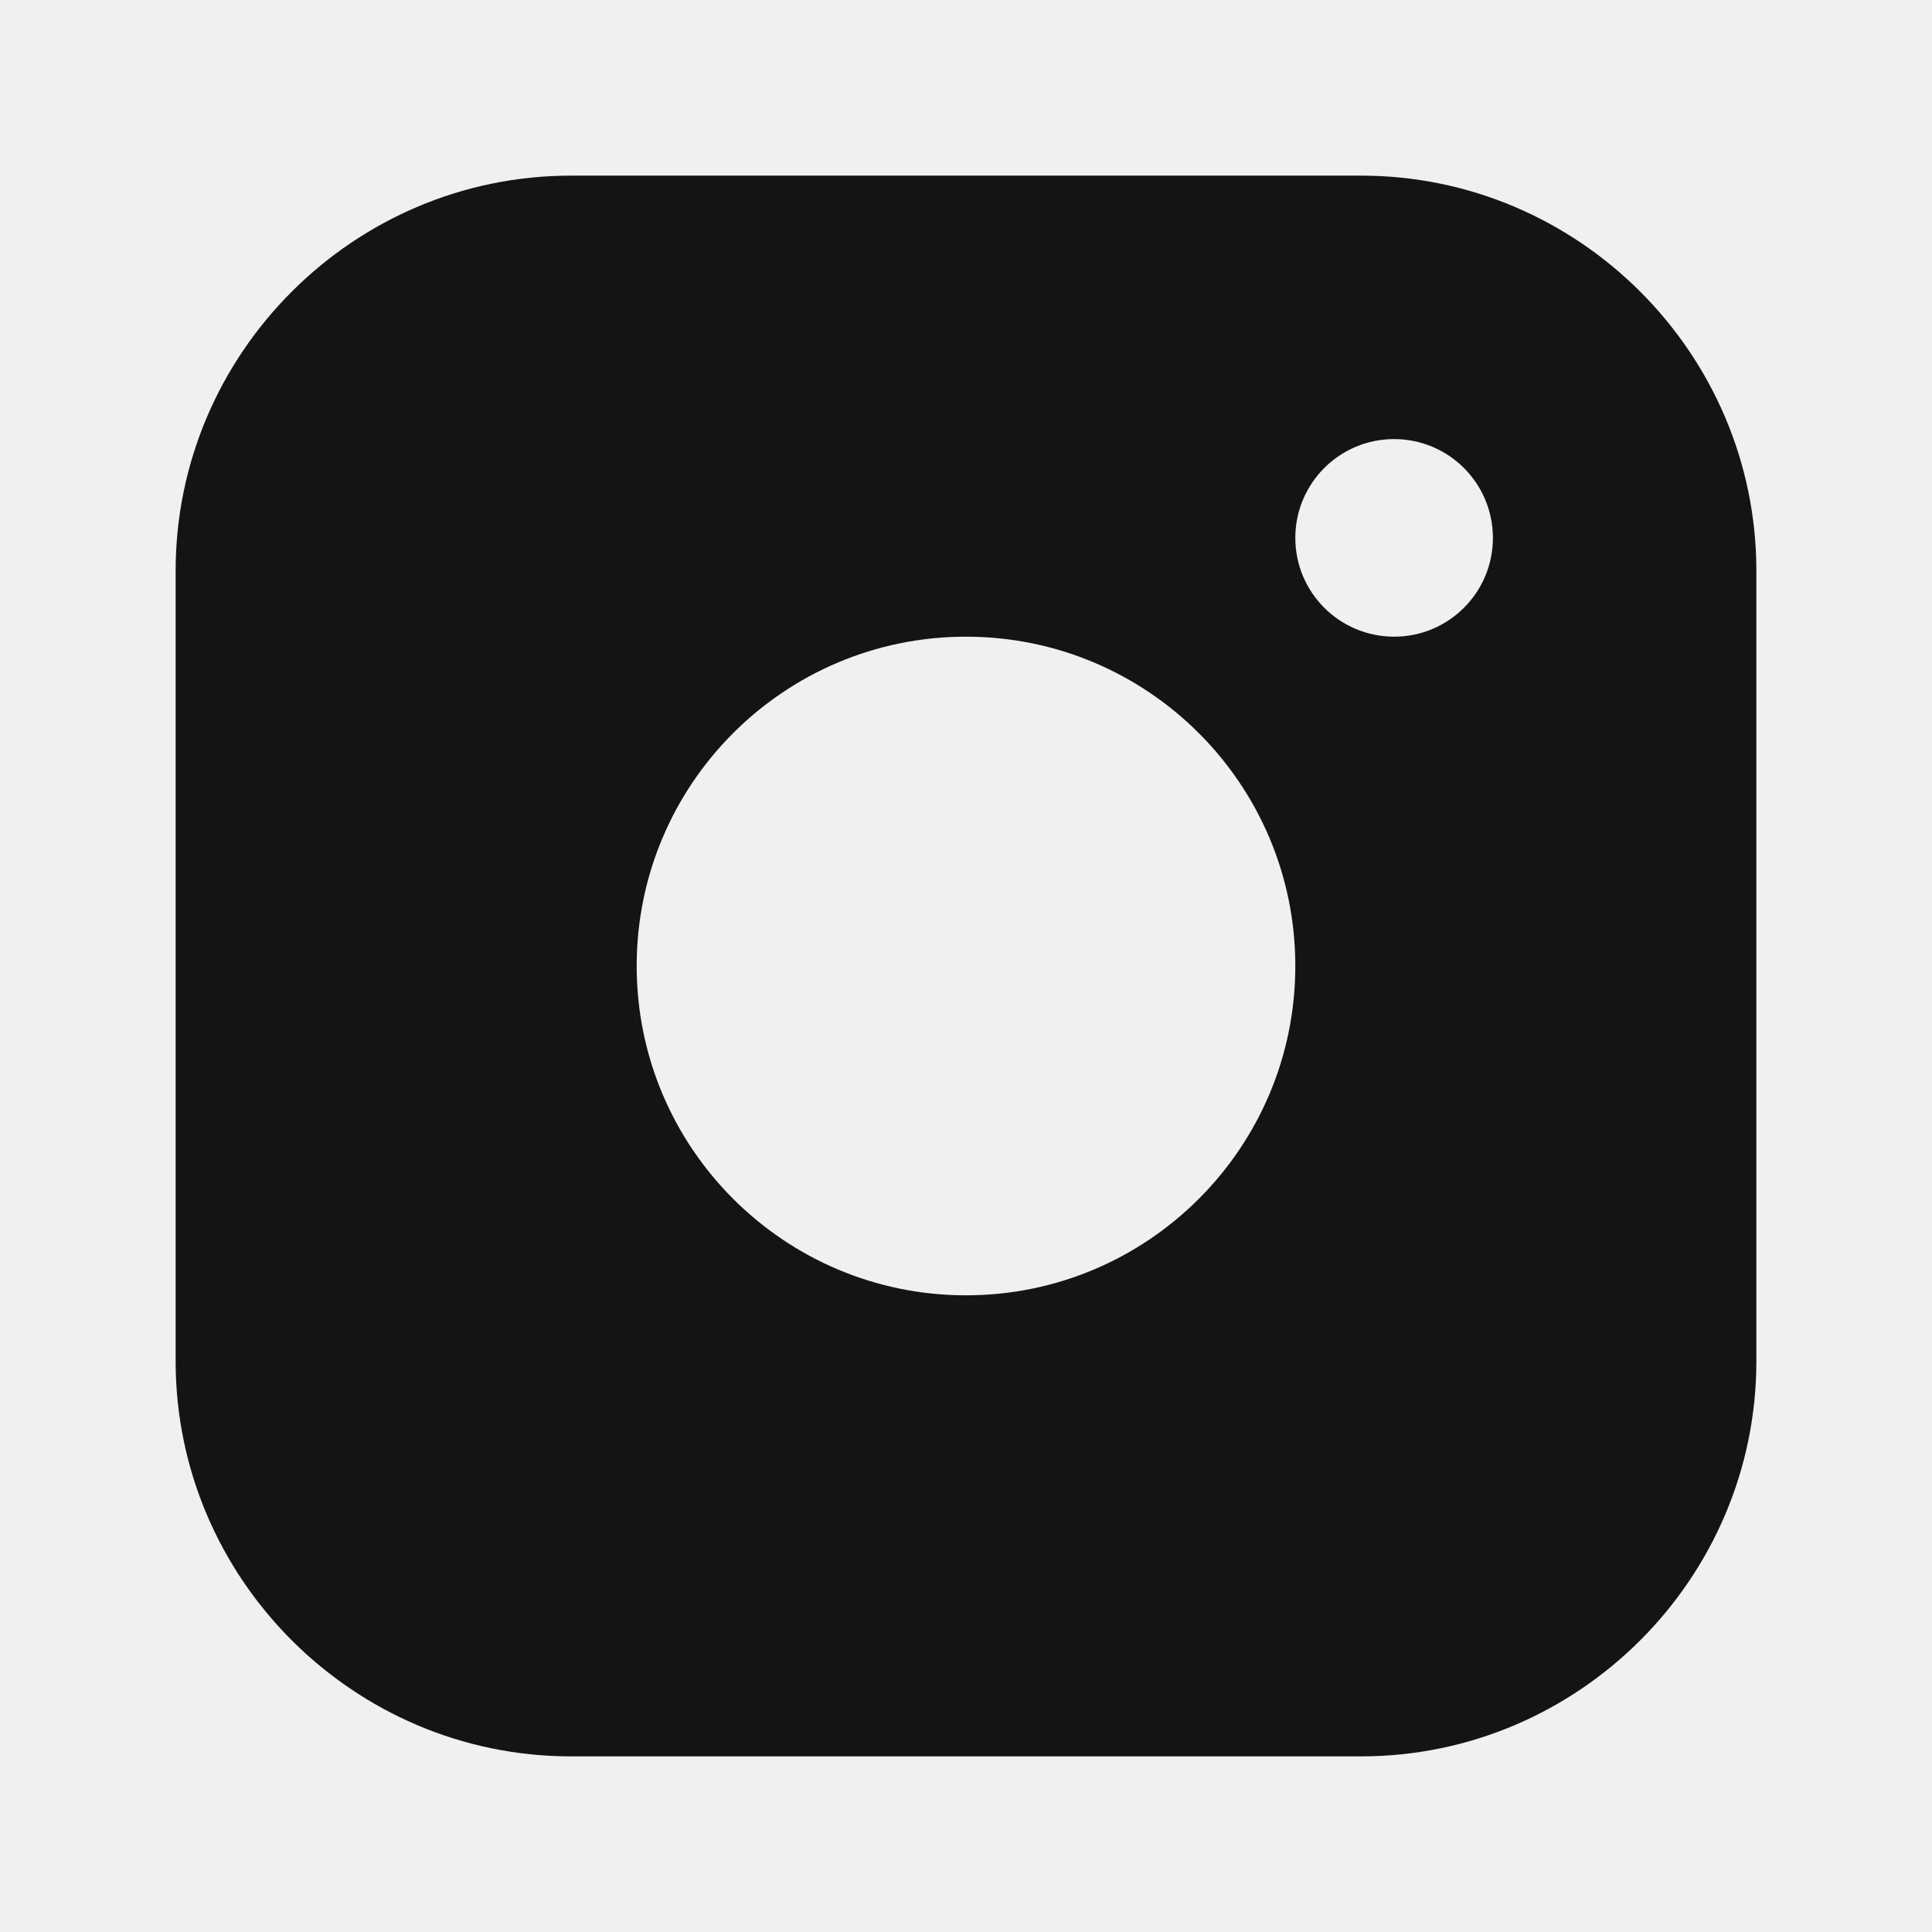
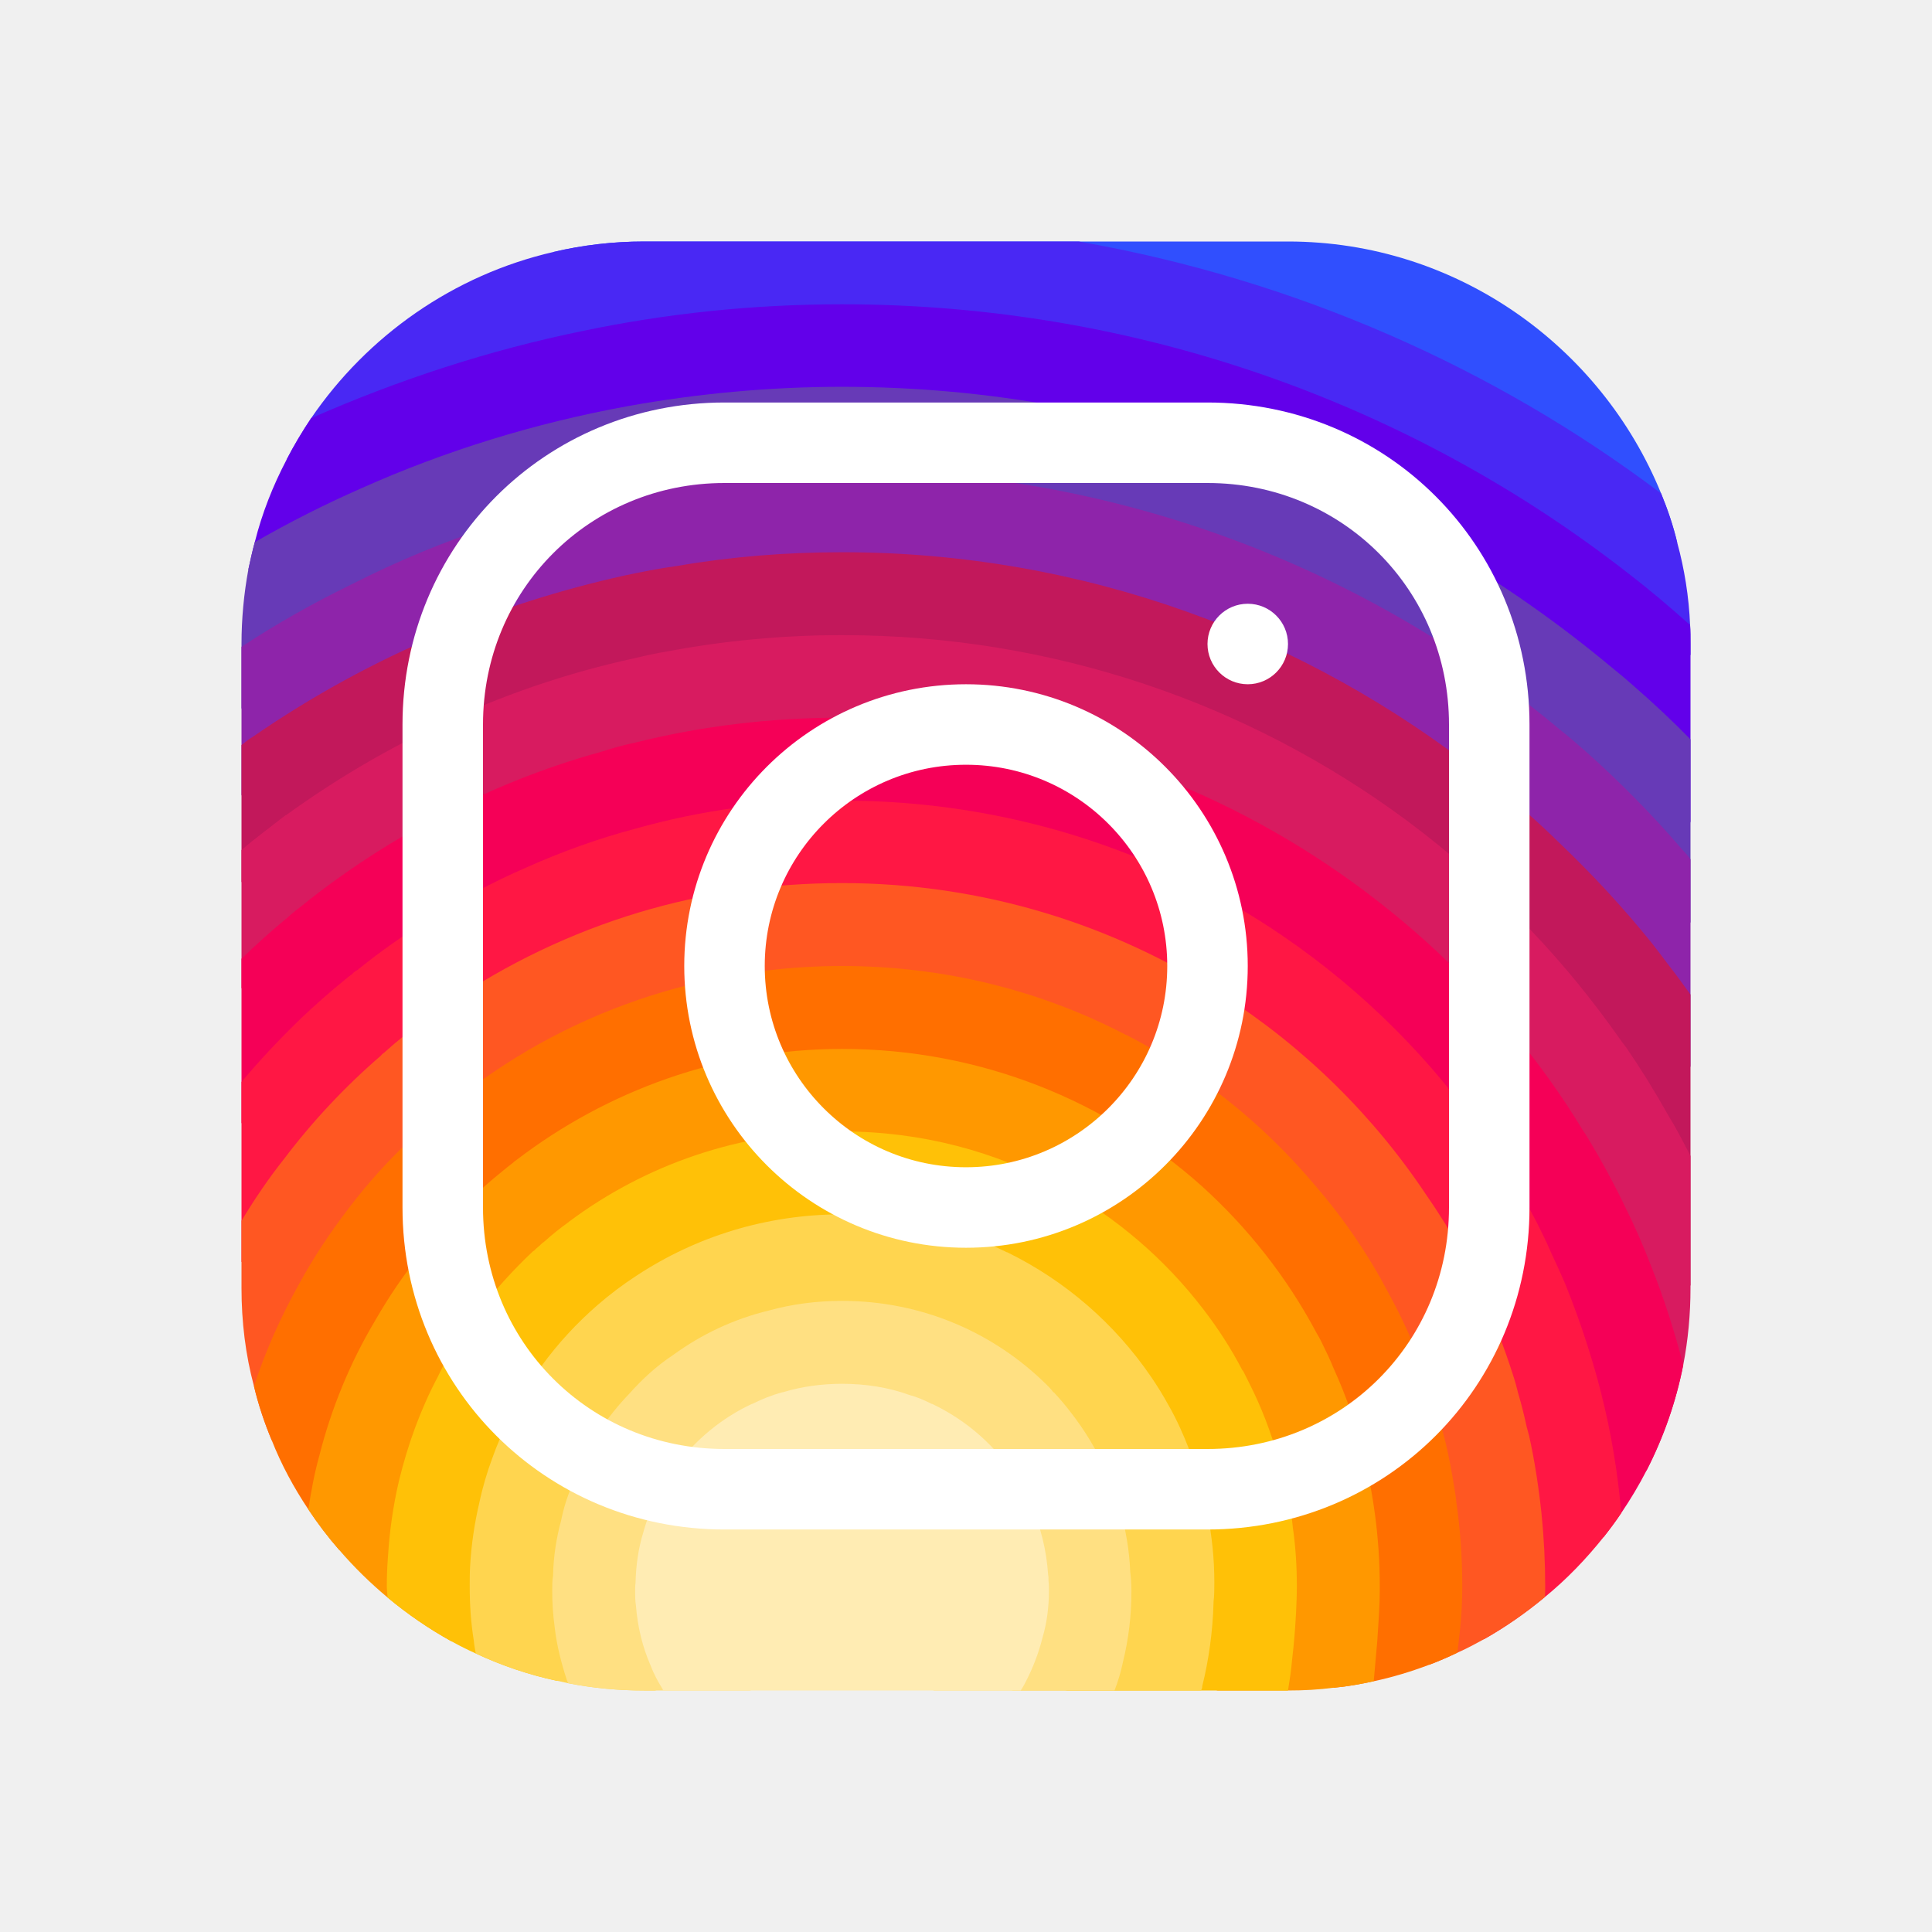
- <svg xmlns="http://www.w3.org/2000/svg" width="22" height="22" viewBox="0 0 22 22" fill="none">
-   <path fill-rule="evenodd" clip-rule="evenodd" d="M15.5 2H6.5C4.025 2 2 4.024 2 6.5V15.5C2 17.975 4.025 20 6.5 20H15.5C17.975 20 20 17.975 20 15.5V6.5C20 4.024 17.975 2 15.5 2ZM11 14.75C8.929 14.75 7.25 13.07 7.25 11C7.25 8.929 8.929 7.25 11 7.25C13.07 7.25 14.75 8.929 14.75 11C14.75 13.07 13.07 14.75 11 14.75ZM14.75 6.125C14.75 6.746 15.253 7.25 15.875 7.25C16.497 7.25 17 6.746 17 6.125C17 5.504 16.497 5 15.875 5C15.253 5 14.75 5.504 14.75 6.125Z" fill="#141414" />
+ <svg xmlns="http://www.w3.org/2000/svg" viewBox="0 0 48 48" width="48px" height="48px">
+   <path fill="#304ffe" d="M41.67,13.48c-0.4,0.26-0.97,0.5-1.21,0.77c-0.09,0.09-0.14,0.19-0.12,0.29v1.03l-0.3,1.01l-0.3,1l-0.33,1.1 l-0.68,2.25l-0.66,2.22l-0.5,1.67c0,0.26-0.01,0.52-0.03,0.77c-0.07,0.96-0.27,1.88-0.59,2.74c-0.19,0.53-0.42,1.04-0.7,1.52 c-0.1,0.19-0.22,0.38-0.34,0.56c-0.4,0.63-0.88,1.21-1.41,1.72c-0.41,0.41-0.86,0.79-1.35,1.11c0,0,0,0-0.01,0 c-0.08,0.07-0.17,0.13-0.27,0.18c-0.31,0.21-0.64,0.39-0.98,0.55c-0.23,0.12-0.46,0.22-0.7,0.31c-0.05,0.03-0.11,0.05-0.16,0.07 c-0.57,0.27-1.23,0.45-1.89,0.54c-0.04,0.01-0.07,0.01-0.11,0.02c-0.4,0.07-0.79,0.13-1.19,0.16c-0.18,0.02-0.37,0.03-0.55,0.03 l-0.71-0.04l-3.42-0.18c0-0.01-0.01,0-0.01,0l-1.72-0.09c-0.13,0-0.27,0-0.4-0.01c-0.54-0.02-1.06-0.08-1.58-0.19 c-0.01,0-0.01,0-0.01,0c-0.95-0.18-1.86-0.5-2.71-0.93c-0.47-0.24-0.93-0.51-1.36-0.82c-0.18-0.13-0.35-0.27-0.52-0.42 c-0.48-0.4-0.91-0.83-1.31-1.27c-0.06-0.06-0.11-0.12-0.16-0.18c-0.06-0.06-0.12-0.13-0.17-0.19c-0.38-0.48-0.7-0.97-0.96-1.49 c-0.24-0.46-0.43-0.95-0.58-1.49c-0.06-0.19-0.11-0.37-0.15-0.57c-0.01-0.01-0.02-0.03-0.02-0.05c-0.1-0.41-0.19-0.84-0.24-1.27 c-0.06-0.33-0.09-0.66-0.09-1c-0.02-0.13-0.02-0.27-0.02-0.4l1.91-2.95l1.87-2.88l0.85-1.31l0.77-1.18l0.26-0.41v-1.03 c0.02-0.23,0.03-0.47,0.02-0.69c-0.01-0.7-0.15-1.38-0.38-2.03c-0.22-0.69-0.53-1.34-0.85-1.94c-0.38-0.69-0.78-1.31-1.11-1.87 C14,7.4,13.66,6.73,13.75,6.26C14.47,6.09,15.23,6,16,6h16c4.18,0,7.78,2.6,9.27,6.26C41.43,12.65,41.57,13.06,41.67,13.48z" />
+   <path fill="#4928f4" d="M42,16v0.27l-1.38,0.8l-0.88,0.51l-0.97,0.56l-1.94,1.13l-1.9,1.1l-1.94,1.12l-0.77,0.45 c0,0.48-0.12,0.92-0.34,1.32c-0.31,0.58-0.83,1.06-1.49,1.47c-0.67,0.41-1.49,0.74-2.41,0.98c0,0,0-0.01-0.01,0 c-3.56,0.92-8.42,0.5-10.78-1.26c-0.66-0.49-1.12-1.09-1.32-1.78c-0.06-0.23-0.09-0.48-0.09-0.73v-7.19 c0.01-0.15-0.09-0.3-0.27-0.45c-0.54-0.43-1.81-0.84-3.23-1.25c-1.11-0.31-2.3-0.62-3.3-0.92c-0.79-0.24-1.46-0.48-1.86-0.71 c0.18-0.35,0.39-0.7,0.61-1.03c1.4-2.05,3.54-3.56,6.02-4.13C14.47,6.09,15.23,6,16,6h10.8c5.37,0.94,10.32,3.13,14.47,6.26 c0.16,0.39,0.3,0.8,0.4,1.22c0.18,0.66,0.29,1.34,0.32,2.05C42,15.68,42,15.84,42,16z" />
+   <path fill="#6200ea" d="M42,16v4.41l-0.22,0.68l-0.75,2.33l-0.78,2.4l-0.41,1.28l-0.38,1.19l-0.37,1.13l-0.36,1.12l-0.19,0.59 l-0.25,0.78c0,0.76-0.02,1.43-0.07,2c-0.01,0.06-0.02,0.12-0.02,0.18c-0.06,0.53-0.14,0.98-0.27,1.36 c-0.01,0.06-0.03,0.12-0.05,0.17c-0.26,0.72-0.65,1.18-1.23,1.48c-0.14,0.08-0.3,0.14-0.47,0.2c-0.53,0.18-1.2,0.27-2.02,0.32 c-0.6,0.04-1.29,0.05-2.07,0.05H31.4l-1.19-0.05L30,37.61l-2.17-0.09l-2.2-0.09l-7.25-0.3l-1.88-0.08h-0.26 c-0.78-0.01-1.45-0.06-2.03-0.14c-0.84-0.13-1.49-0.35-1.98-0.68c-0.7-0.45-1.11-1.11-1.35-2.03c-0.06-0.22-0.11-0.45-0.14-0.7 c-0.1-0.58-0.15-1.25-0.18-2c0-0.15,0-0.3-0.01-0.46c-0.01-0.01,0-0.01,0-0.01v-0.58c-0.01-0.29-0.01-0.59-0.01-0.9l0.05-1.61 l0.03-1.15l0.04-1.34v-0.19l0.07-2.46l0.07-2.46l0.07-2.31l0.06-2.27l0.02-0.6c0-0.31-1.05-0.49-2.22-0.64 c-0.93-0.12-1.95-0.23-2.56-0.37c0.05-0.23,0.1-0.46,0.16-0.68c0.18-0.72,0.45-1.4,0.79-2.05c0.18-0.35,0.39-0.7,0.61-1.03 c2.16-0.95,4.41-1.69,6.76-2.17c2.06-0.43,4.21-0.66,6.43-0.66c7.36,0,14.16,2.49,19.54,6.69c0.52,0.4,1.03,0.83,1.53,1.28 C42,15.68,42,15.84,42,16z" />
+   <path fill="#673ab7" d="M42,18.37v4.54l-0.55,1.06l-1.05,2.05l-0.56,1.08l-0.51,0.99l-0.22,0.43c0,0.31,0,0.61-0.02,0.9 c0,0.43-0.02,0.84-0.05,1.22c-0.04,0.45-0.1,0.86-0.16,1.24c-0.15,0.79-0.36,1.47-0.66,2.03c-0.04,0.07-0.08,0.14-0.12,0.2 c-0.11,0.18-0.24,0.35-0.38,0.51c-0.18,0.22-0.38,0.41-0.61,0.57c-0.34,0.26-0.74,0.47-1.2,0.63c-0.57,0.21-1.23,0.35-2.01,0.43 c-0.51,0.05-1.07,0.08-1.68,0.08l-0.42,0.02l-2.08,0.12h-0.01L27.5,36.6l-2.25,0.13l-3.1,0.18l-3.77,0.22l-0.55,0.03 c-0.51,0-0.99-0.03-1.45-0.09c-0.05-0.01-0.09-0.02-0.14-0.02c-0.68-0.11-1.3-0.29-1.86-0.54c-0.68-0.3-1.27-0.7-1.77-1.18 c-0.44-0.43-0.82-0.92-1.13-1.47c-0.07-0.13-0.14-0.25-0.2-0.39c-0.3-0.59-0.54-1.25-0.72-1.97c-0.03-0.12-0.06-0.25-0.08-0.38 c-0.06-0.23-0.11-0.47-0.14-0.72c-0.11-0.64-0.17-1.32-0.2-2.03v-0.01c-0.01-0.29-0.02-0.57-0.02-0.87l-0.49-1.17l-0.07-0.18 L9.5,25.99L8.75,24.2l-0.12-0.29l-0.72-1.73l-0.8-1.93c0,0,0,0-0.01,0L6.29,18.3L6,17.59V16c0-0.63,0.06-1.25,0.17-1.85 c0.05-0.23,0.1-0.46,0.16-0.68c0.85-0.49,1.74-0.94,2.65-1.34c2.08-0.93,4.31-1.62,6.62-2.04c1.72-0.31,3.51-0.48,5.32-0.48 c7.31,0,13.94,2.65,19.12,6.97c0.2,0.16,0.39,0.32,0.58,0.49C41.09,17.48,41.55,17.91,42,18.37z" />
+   <path fill="#8e24aa" d="M42,21.35v5.14l-0.57,1.19l-1.08,2.25l-0.01,0.03c0,0.43-0.02,0.82-0.05,1.17c-0.1,1.15-0.38,1.88-0.84,2.33 c-0.33,0.34-0.74,0.53-1.25,0.63c-0.03,0.01-0.07,0.01-0.1,0.02c-0.16,0.03-0.33,0.05-0.51,0.05c-0.62,0.06-1.35,0.02-2.19-0.04 c-0.09,0-0.19-0.01-0.29-0.02c-0.61-0.04-1.26-0.08-1.98-0.11c-0.39-0.01-0.8-0.02-1.22-0.02h-0.02l-1.01,0.08h-0.01l-2.27,0.16 l-2.59,0.2l-0.38,0.03l-3.03,0.22l-1.57,0.12l-1.55,0.11c-0.27,0-0.53,0-0.79-0.01c0,0-0.01-0.01-0.01,0 c-1.13-0.02-2.14-0.09-3.04-0.26c-0.83-0.14-1.56-0.36-2.18-0.69c-0.64-0.31-1.17-0.75-1.6-1.31c-0.41-0.55-0.71-1.24-0.9-2.07 c0-0.01,0-0.01,0-0.01c-0.14-0.67-0.22-1.45-0.22-2.33l-0.15-0.27L9.7,26.35l-0.13-0.22L9.5,25.99l-0.93-1.65l-0.46-0.83 l-0.58-1.03l-1-1.79L6,19.75v-3.68c0.88-0.58,1.79-1.09,2.73-1.55c1.14-0.58,2.32-1.07,3.55-1.47c1.34-0.44,2.74-0.79,4.17-1.02 c1.45-0.24,2.94-0.36,4.47-0.36c6.8,0,13.04,2.43,17.85,6.47c0.22,0.17,0.43,0.36,0.64,0.54c0.84,0.75,1.64,1.56,2.37,2.41 C41.86,21.18,41.94,21.26,42,21.35z" />
+   <path fill="#c2185b" d="M42,24.71v7.23c-0.24-0.14-0.57-0.31-0.98-0.49c-0.22-0.11-0.47-0.22-0.73-0.32 c-0.38-0.17-0.79-0.33-1.25-0.49c-0.1-0.04-0.2-0.07-0.31-0.1c-0.18-0.07-0.37-0.13-0.56-0.19c-0.59-0.18-1.24-0.35-1.92-0.5 c-0.26-0.05-0.53-0.1-0.8-0.14c-0.87-0.15-1.8-0.24-2.77-0.25c-0.08-0.01-0.17-0.01-0.25-0.01l-2.57,0.02l-3.5,0.02h-0.01 l-7.49,0.06c-2.38,0-3.84,0.57-4.72,0.8c0,0-0.01,0-0.01,0.01c-0.93,0.24-1.22,0.09-1.3-1.54c-0.02-0.45-0.03-1.03-0.03-1.74 l-0.56-0.43l-0.98-0.74l-0.6-0.46l-0.12-0.09L8.88,24.1l-0.25-0.19l-0.52-0.4l-0.96-0.72L6,21.91v-3.4 c0.1-0.08,0.19-0.15,0.29-0.21c1.45-1,3-1.85,4.64-2.54c1.46-0.62,3-1.11,4.58-1.46c0.43-0.09,0.87-0.18,1.32-0.24 c1.33-0.23,2.7-0.34,4.09-0.34c6.01,0,11.53,2.09,15.91,5.55c0.66,0.52,1.3,1.07,1.9,1.66c0.82,0.78,1.59,1.61,2.3,2.49 c0.14,0.18,0.28,0.36,0.42,0.55C41.64,24.21,41.82,24.46,42,24.71z" />
+   <path fill="#d81b60" d="M42,28.72V32c0,0.65-0.06,1.29-0.18,1.91c-0.18,0.92-0.49,1.8-0.91,2.62c-0.22,0.05-0.47,0.05-0.75,0.01 c-0.63-0.11-1.37-0.44-2.17-0.87c-0.04-0.01-0.08-0.03-0.11-0.05c-0.25-0.13-0.51-0.27-0.77-0.43c-0.53-0.29-1.09-0.61-1.65-0.91 c-0.12-0.06-0.24-0.12-0.35-0.18c-0.64-0.33-1.3-0.63-1.96-0.86c0,0,0,0-0.01,0c-0.14-0.05-0.29-0.1-0.44-0.14 c-0.57-0.16-1.15-0.26-1.71-0.26l-1.1-0.32l-4.87-1.41c0,0,0,0-0.01,0l-2.99-0.87h-0.01l-1.3-0.38c-3.76,0-6.07,1.6-7.19,0.99 c-0.44-0.23-0.7-0.81-0.79-1.95c-0.03-0.32-0.04-0.68-0.04-1.1l-1.17-0.57l-0.05-0.02h-0.01l-0.84-0.42L9.7,26.35l-0.07-0.03 l-0.17-0.09L7.5,25.28L6,24.55v-3.43c0.17-0.15,0.35-0.29,0.53-0.43c0.19-0.15,0.38-0.29,0.57-0.44c0.01,0,0.01,0,0.01,0 c1.18-0.85,2.43-1.6,3.76-2.22c1.55-0.74,3.2-1.31,4.91-1.68c0.25-0.06,0.51-0.12,0.77-0.16c1.42-0.27,2.88-0.41,4.37-0.41 c5.27,0,10.11,1.71,14.01,4.59c1.13,0.84,2.18,1.77,3.14,2.78c0.79,0.83,1.52,1.73,2.18,2.67c0.05,0.07,0.1,0.14,0.15,0.2 c0.37,0.54,0.71,1.09,1.03,1.66C41.64,28.02,41.82,28.37,42,28.72z" />
+   <path fill="#f50057" d="M41.82,33.91c-0.18,0.92-0.49,1.8-0.91,2.62c-0.19,0.37-0.4,0.72-0.63,1.06c-0.14,0.21-0.29,0.41-0.44,0.6 c-0.36-0.14-0.89-0.34-1.54-0.56c0,0,0,0,0-0.01c-0.49-0.17-1.05-0.35-1.65-0.52c-0.17-0.05-0.34-0.1-0.52-0.15 c-0.71-0.19-1.45-0.36-2.17-0.46c-0.6-0.1-1.19-0.16-1.74-0.16l-0.46-0.13h-0.01l-2.42-0.7l-1.49-0.43l-1.66-0.48h-0.01l-0.54-0.15 l-6.53-1.88l-1.88-0.54l-1.4-0.33l-2.28-0.54l-0.28-0.07c0,0,0,0-0.01,0l-2.29-0.53c0-0.01,0-0.01,0-0.01l-0.41-0.09l-0.21-0.05 l-1.67-0.39l-0.19-0.05l-1.42-1.17L6,27.9v-4.08c0.37-0.36,0.75-0.7,1.15-1.03c0.12-0.11,0.25-0.21,0.38-0.31 c0.12-0.1,0.25-0.2,0.38-0.3c0.91-0.69,1.87-1.31,2.89-1.84c1.3-0.7,2.68-1.26,4.13-1.66c0.28-0.09,0.56-0.17,0.85-0.23 c1.64-0.41,3.36-0.62,5.14-0.62c4.47,0,8.63,1.35,12.07,3.66c1.71,1.15,3.25,2.53,4.55,4.1c0.66,0.79,1.26,1.62,1.79,2.5 c0.05,0.07,0.09,0.13,0.13,0.2c0.32,0.53,0.62,1.08,0.89,1.64c0.25,0.5,0.47,1,0.67,1.52C41.34,32.25,41.6,33.07,41.82,33.91z" />
+   <path fill="#ff1744" d="M40.28,37.59c-0.14,0.21-0.29,0.41-0.44,0.6c-0.44,0.55-0.92,1.05-1.46,1.49c-0.47,0.39-0.97,0.74-1.5,1.04 c-0.2-0.05-0.4-0.11-0.61-0.19c-0.66-0.23-1.35-0.61-1.99-1.01c-0.96-0.61-1.79-1.27-2.16-1.57c-0.14-0.12-0.21-0.18-0.21-0.18 l-1.7-0.15L30,37.6l-2.2-0.19l-2.28-0.2l-3.37-0.3l-5.34-0.47l-0.02-0.01l-1.88-0.91l-1.9-0.92l-1.53-0.74l-0.33-0.16l-0.41-0.2 l-1.42-0.69L7.43,31.9l-0.59-0.29L6,31.35v-4.47c0.47-0.56,0.97-1.09,1.5-1.6c0.34-0.32,0.7-0.64,1.07-0.94 c0.06-0.05,0.12-0.1,0.18-0.14c0.04-0.05,0.09-0.08,0.13-0.1c0.59-0.48,1.21-0.91,1.85-1.3c0.74-0.47,1.52-0.89,2.33-1.24 c0.87-0.39,1.78-0.72,2.72-0.97c1.63-0.46,3.36-0.7,5.14-0.7c4.08,0,7.85,1.24,10.96,3.37c1.99,1.36,3.71,3.08,5.07,5.07 c0.45,0.64,0.85,1.32,1.22,2.02c0.13,0.26,0.26,0.52,0.37,0.78c0.12,0.25,0.23,0.5,0.34,0.75c0.21,0.52,0.4,1.04,0.57,1.58 c0.32,1,0.56,2.02,0.71,3.08C40.21,36.89,40.25,37.24,40.28,37.59z" />
+   <path fill="#ff5722" d="M38.39,39.42c0,0.08,0,0.17-0.01,0.26c-0.47,0.39-0.97,0.74-1.5,1.04c-0.22,0.12-0.44,0.24-0.67,0.34 c-0.23,0.11-0.46,0.21-0.7,0.3c-0.34-0.18-0.8-0.4-1.29-0.61c-0.69-0.31-1.44-0.59-2.02-0.68c-0.14-0.03-0.27-0.04-0.39-0.04 l-1.64-0.21h-0.02l-2.04-0.27l-2.06-0.27l-0.96-0.12l-7.56-0.98c-0.49,0-1.01-0.03-1.55-0.1c-0.66-0.06-1.35-0.16-2.04-0.3 c-0.68-0.12-1.37-0.28-2.03-0.45c-0.69-0.16-1.37-0.35-2-0.53c-0.73-0.22-1.41-0.43-1.98-0.62c-0.47-0.15-0.87-0.29-1.18-0.4 c-0.18-0.43-0.33-0.88-0.44-1.34C6.1,33.66,6,32.84,6,32v-1.67c0.32-0.53,0.67-1.05,1.06-1.54c0.71-0.94,1.52-1.8,2.4-2.56 c0.03-0.04,0.07-0.07,0.1-0.09l0.01-0.01c0.31-0.28,0.63-0.53,0.97-0.77c0.04-0.04,0.08-0.07,0.12-0.1 c0.16-0.12,0.33-0.24,0.51-0.35c1.43-0.97,3.01-1.73,4.7-2.24c1.6-0.48,3.29-0.73,5.05-0.73c3.49,0,6.75,1.03,9.47,2.79 c2.01,1.29,3.74,2.99,5.06,4.98c0.16,0.23,0.31,0.46,0.46,0.7c0.69,1.17,1.26,2.43,1.68,3.75c0.05,0.15,0.09,0.3,0.13,0.46 c0.08,0.27,0.15,0.55,0.21,0.83c0.02,0.07,0.04,0.14,0.06,0.22c0.14,0.63,0.24,1.29,0.31,1.95c0,0.01,0,0.01,0,0.01 C38.36,38.22,38.39,38.82,38.39,39.42z" />
+   <path fill="#ff6f00" d="M36.33,39.42c0,0.35-0.02,0.73-0.06,1.11c-0.02,0.18-0.04,0.36-0.06,0.53c-0.23,0.11-0.46,0.21-0.7,0.3 c-0.45,0.17-0.91,0.31-1.38,0.41c-0.32,0.07-0.65,0.13-0.98,0.16h-0.01c-0.31-0.19-0.67-0.42-1.04-0.68 c-0.67-0.47-1.37-1-1.93-1.43c-0.01-0.01-0.01-0.01-0.02-0.02c-0.59-0.45-1.01-0.79-1.01-0.79l-1.06,0.04l-2.04,0.07l-0.95,0.04 l-3.82,0.14l-3.23,0.12c-0.21,0.01-0.46,0.01-0.77,0h-0.01c-0.42-0.01-0.92-0.04-1.47-0.09c-0.64-0.05-1.34-0.11-2.05-0.18 c-0.69-0.08-1.39-0.16-2.06-0.24c-0.74-0.08-1.44-0.17-2.04-0.25c-0.47-0.06-0.88-0.11-1.21-0.15c-0.28-0.32-0.53-0.65-0.77-1.01 c-0.36-0.54-0.67-1.11-0.91-1.72c-0.18-0.43-0.33-0.88-0.44-1.34c0.29-0.89,0.67-1.73,1.12-2.54c0.36-0.66,0.78-1.29,1.24-1.89 c0.45-0.59,0.94-1.14,1.47-1.64v-0.01c0.15-0.15,0.3-0.29,0.45-0.42c0.28-0.26,0.57-0.5,0.87-0.73h0.01 c0.01-0.02,0.02-0.02,0.03-0.03c0.24-0.19,0.49-0.36,0.74-0.53c1.48-1.01,3.15-1.76,4.95-2.2c1.19-0.29,2.44-0.45,3.73-0.45 c2.54,0,4.94,0.61,7.05,1.71h0.01c1.81,0.93,3.41,2.21,4.7,3.75c0.71,0.82,1.32,1.72,1.82,2.67c0.35,0.64,0.65,1.31,0.9,1.99 c0.02,0.06,0.04,0.11,0.06,0.16c0.17,0.5,0.32,1.02,0.45,1.54c0.09,0.37,0.16,0.75,0.22,1.13c0.02,0.12,0.04,0.23,0.05,0.35 C36.28,37.99,36.33,38.7,36.33,39.42z" />
+   <path fill="#ff9800" d="M34.28,39.42v0.1c0,0.34-0.03,0.77-0.06,1.23c-0.03,0.34-0.06,0.69-0.09,1.02c-0.32,0.07-0.65,0.13-0.98,0.16 h-0.01C32.76,41.98,32.39,42,32,42h-1.75l-0.38-0.11l-1.97-0.6l-2-0.6l-4.63-1.39l-2-0.6c0,0-0.83,0.33-2,0.72h-0.01 c-0.45,0.15-0.94,0.31-1.46,0.47c-0.65,0.19-1.34,0.38-2.02,0.53c-0.7,0.16-1.39,0.28-2.01,0.33c-0.19,0.02-0.38,0.03-0.55,0.03 c-0.56-0.31-1.1-0.68-1.59-1.09c-0.43-0.36-0.83-0.75-1.2-1.18c-0.28-0.32-0.53-0.65-0.77-1.01c0.07-0.45,0.15-0.89,0.27-1.32 c0.3-1.19,0.77-2.33,1.39-3.37c0.34-0.59,0.72-1.16,1.16-1.69c0.01-0.03,0.04-0.06,0.07-0.08c-0.01-0.01,0-0.01,0-0.01 c0.13-0.17,0.27-0.33,0.41-0.48c0-0.01,0-0.01,0-0.01c0.41-0.44,0.83-0.86,1.29-1.25c0.16-0.13,0.31-0.26,0.48-0.39 c0.03-0.03,0.06-0.05,0.1-0.08c2.25-1.72,5.06-2.76,8.09-2.76c3.44,0,6.57,1.29,8.94,3.41c1.14,1.03,2.11,2.26,2.84,3.63 c0.06,0.1,0.12,0.21,0.17,0.32c0.09,0.18,0.18,0.37,0.26,0.57c0.33,0.72,0.59,1.48,0.77,2.26c0.02,0.08,0.04,0.16,0.06,0.24 c0.08,0.37,0.15,0.75,0.2,1.13C34.24,38.21,34.28,38.81,34.28,39.42z" />
+   <path fill="#ffc107" d="M32.22,39.42c0,0.2-0.01,0.42-0.02,0.65c-0.02,0.37-0.05,0.77-0.1,1.18c-0.02,0.25-0.06,0.5-0.1,0.75h-5.48 l-1.06-0.17l-4.14-0.66l-0.59-0.09l-1.35-0.22c-0.59,0-1.87,0.26-3.22,0.51c-0.71,0.13-1.43,0.27-2.08,0.36 c-0.08,0.01-0.16,0.02-0.23,0.03h-0.01c-0.7-0.15-1.38-0.38-2.02-0.68c-0.2-0.09-0.4-0.19-0.6-0.3c-0.56-0.31-1.1-0.68-1.59-1.09 c-0.01-0.12-0.02-0.22-0.02-0.27c0-0.26,0.01-0.51,0.03-0.76c0.04-0.64,0.13-1.26,0.27-1.86c0.22-0.91,0.54-1.79,0.97-2.6 c0.08-0.17,0.17-0.34,0.27-0.5c0.04-0.08,0.09-0.15,0.13-0.23c0.18-0.29,0.38-0.57,0.58-0.85c0.42-0.55,0.89-1.07,1.39-1.54 c0.01,0,0.01,0,0.01,0c0.04-0.04,0.08-0.08,0.12-0.11c0.05-0.04,0.09-0.09,0.14-0.12c0.2-0.18,0.4-0.34,0.61-0.49 c0-0.01,0.01-0.01,0.01-0.01c1.89-1.41,4.23-2.24,6.78-2.24c1.98,0,3.82,0.5,5.43,1.38h0.01c1.38,0.76,2.58,1.79,3.53,3.03 c0.37,0.48,0.7,0.99,0.98,1.53h0.01c0.05,0.1,0.1,0.2,0.15,0.3c0.3,0.59,0.54,1.21,0.72,1.85h0.01c0.01,0.05,0.03,0.1,0.04,0.15 c0.12,0.43,0.22,0.87,0.29,1.32c0.01,0.09,0.02,0.19,0.03,0.28C32.19,38.43,32.22,38.92,32.22,39.42z" />
+   <path fill="#ffd54f" d="M30.17,39.31c0,0.16,0,0.33-0.02,0.49v0.01c0,0.01,0,0.01,0,0.01c-0.02,0.72-0.12,1.43-0.28,2.07 c0,0.04-0.01,0.07-0.03,0.11h-4.67l-3.85-0.83l-0.51-0.11l-0.08,0.02l-4.27,0.88L16.27,42H16c-0.64,0-1.27-0.06-1.88-0.18 c-0.09-0.02-0.18-0.04-0.27-0.06h-0.01c-0.7-0.15-1.38-0.38-2.02-0.68c-0.02-0.11-0.04-0.22-0.05-0.33 c-0.07-0.43-0.1-0.88-0.1-1.33c0-0.17,0-0.34,0.01-0.51c0.03-0.54,0.11-1.07,0.23-1.58c0.08-0.38,0.19-0.75,0.32-1.1 c0.11-0.31,0.24-0.61,0.38-0.9c0.12-0.25,0.26-0.49,0.4-0.73c0.14-0.23,0.29-0.45,0.45-0.67c0.4-0.55,0.87-1.06,1.39-1.51 c0.3-0.26,0.63-0.51,0.97-0.73c1.46-0.96,3.21-1.52,5.1-1.52c0.37,0,0.73,0.02,1.08,0.07h0.02c1.07,0.12,2.07,0.42,2.99,0.87 c0.01,0,0.01,0,0.01,0c1.45,0.71,2.68,1.78,3.58,3.1c0.15,0.22,0.3,0.46,0.43,0.7c0.11,0.19,0.21,0.39,0.3,0.59 c0.14,0.31,0.27,0.64,0.38,0.97h0.01c0.11,0.37,0.21,0.74,0.28,1.13v0.01C30.11,38.16,30.17,38.73,30.17,39.31z" />
+   <path fill="#ffe082" d="M28.11,39.52v0.03c0,0.59-0.07,1.17-0.21,1.74c-0.05,0.24-0.12,0.48-0.21,0.71h-4.48l-2.29-0.63L18.63,42H16 c-0.64,0-1.27-0.06-1.88-0.18c-0.02-0.03-0.03-0.06-0.04-0.09c-0.14-0.43-0.25-0.86-0.3-1.31c-0.04-0.29-0.06-0.59-0.06-0.9 c0-0.12,0-0.25,0.02-0.37c0.01-0.47,0.08-0.93,0.2-1.37c0.06-0.3,0.15-0.59,0.27-0.87c0.04-0.14,0.1-0.27,0.17-0.4 c0.15-0.34,0.33-0.67,0.53-0.99c0.22-0.32,0.46-0.62,0.73-0.9c0.32-0.36,0.68-0.69,1.09-0.96c0.7-0.51,1.5-0.89,2.37-1.1 c0.58-0.16,1.19-0.24,1.82-0.24c2,0,3.79,0.8,5.09,2.09c0.05,0.05,0.11,0.11,0.16,0.18h0.01c0.14,0.15,0.27,0.3,0.4,0.47 c0.37,0.47,0.68,0.98,0.92,1.54c0.12,0.26,0.22,0.53,0.3,0.81c0.01,0.04,0.02,0.07,0.03,0.11c0.14,0.49,0.23,1,0.25,1.53 C28.1,39.2,28.11,39.36,28.11,39.52z" />
+   <path fill="#ffecb3" d="M26.06,39.52c0,0.41-0.05,0.8-0.16,1.17c-0.1,0.4-0.25,0.78-0.44,1.14c-0.03,0.06-0.1,0.17-0.1,0.17h-8.88 c-0.01-0.01-0.02-0.03-0.02-0.04c-0.12-0.19-0.22-0.38-0.3-0.59c-0.2-0.46-0.32-0.96-0.36-1.48c-0.02-0.12-0.02-0.25-0.02-0.37 c0-0.06,0-0.13,0.01-0.19c0.01-0.44,0.07-0.86,0.19-1.25c0.1-0.36,0.23-0.69,0.4-1.01c0,0,0.01-0.01,0.01-0.02 c0.12-0.21,0.25-0.42,0.4-0.62c0.49-0.66,1.14-1.2,1.89-1.55c0.01,0,0.01,0,0.01,0c0.24-0.12,0.49-0.22,0.75-0.29c0,0,0,0,0.01,0 c0.46-0.14,0.96-0.21,1.47-0.21c0.59,0,1.16,0.09,1.68,0.28c0.19,0.05,0.37,0.13,0.55,0.22c0,0,0,0,0.01,0 c0.86,0.41,1.59,1.05,2.09,1.85c0.1,0.15,0.19,0.31,0.27,0.48c0.04,0.07,0.08,0.15,0.11,0.22c0.23,0.52,0.37,1.09,0.41,1.69 c0.01,0.05,0.01,0.1,0.01,0.16C26.06,39.36,26.06,39.44,26.06,39.52z" />
+   <g>
+     <path fill="none" stroke="#fff" stroke-linecap="round" stroke-linejoin="round" stroke-miterlimit="10" stroke-width="2" d="M30,11H18c-3.9,0-7,3.1-7,7v12c0,3.9,3.1,7,7,7h12c3.9,0,7-3.1,7-7V18C37,14.1,33.9,11,30,11z" />
+     <circle cx="31" cy="16" r="1" fill="#fff" />
+   </g>
+   <g>
+     <circle cx="24" cy="24" r="6" fill="none" stroke="#fff" stroke-linecap="round" stroke-linejoin="round" stroke-miterlimit="10" stroke-width="2" />
+   </g>
</svg>
